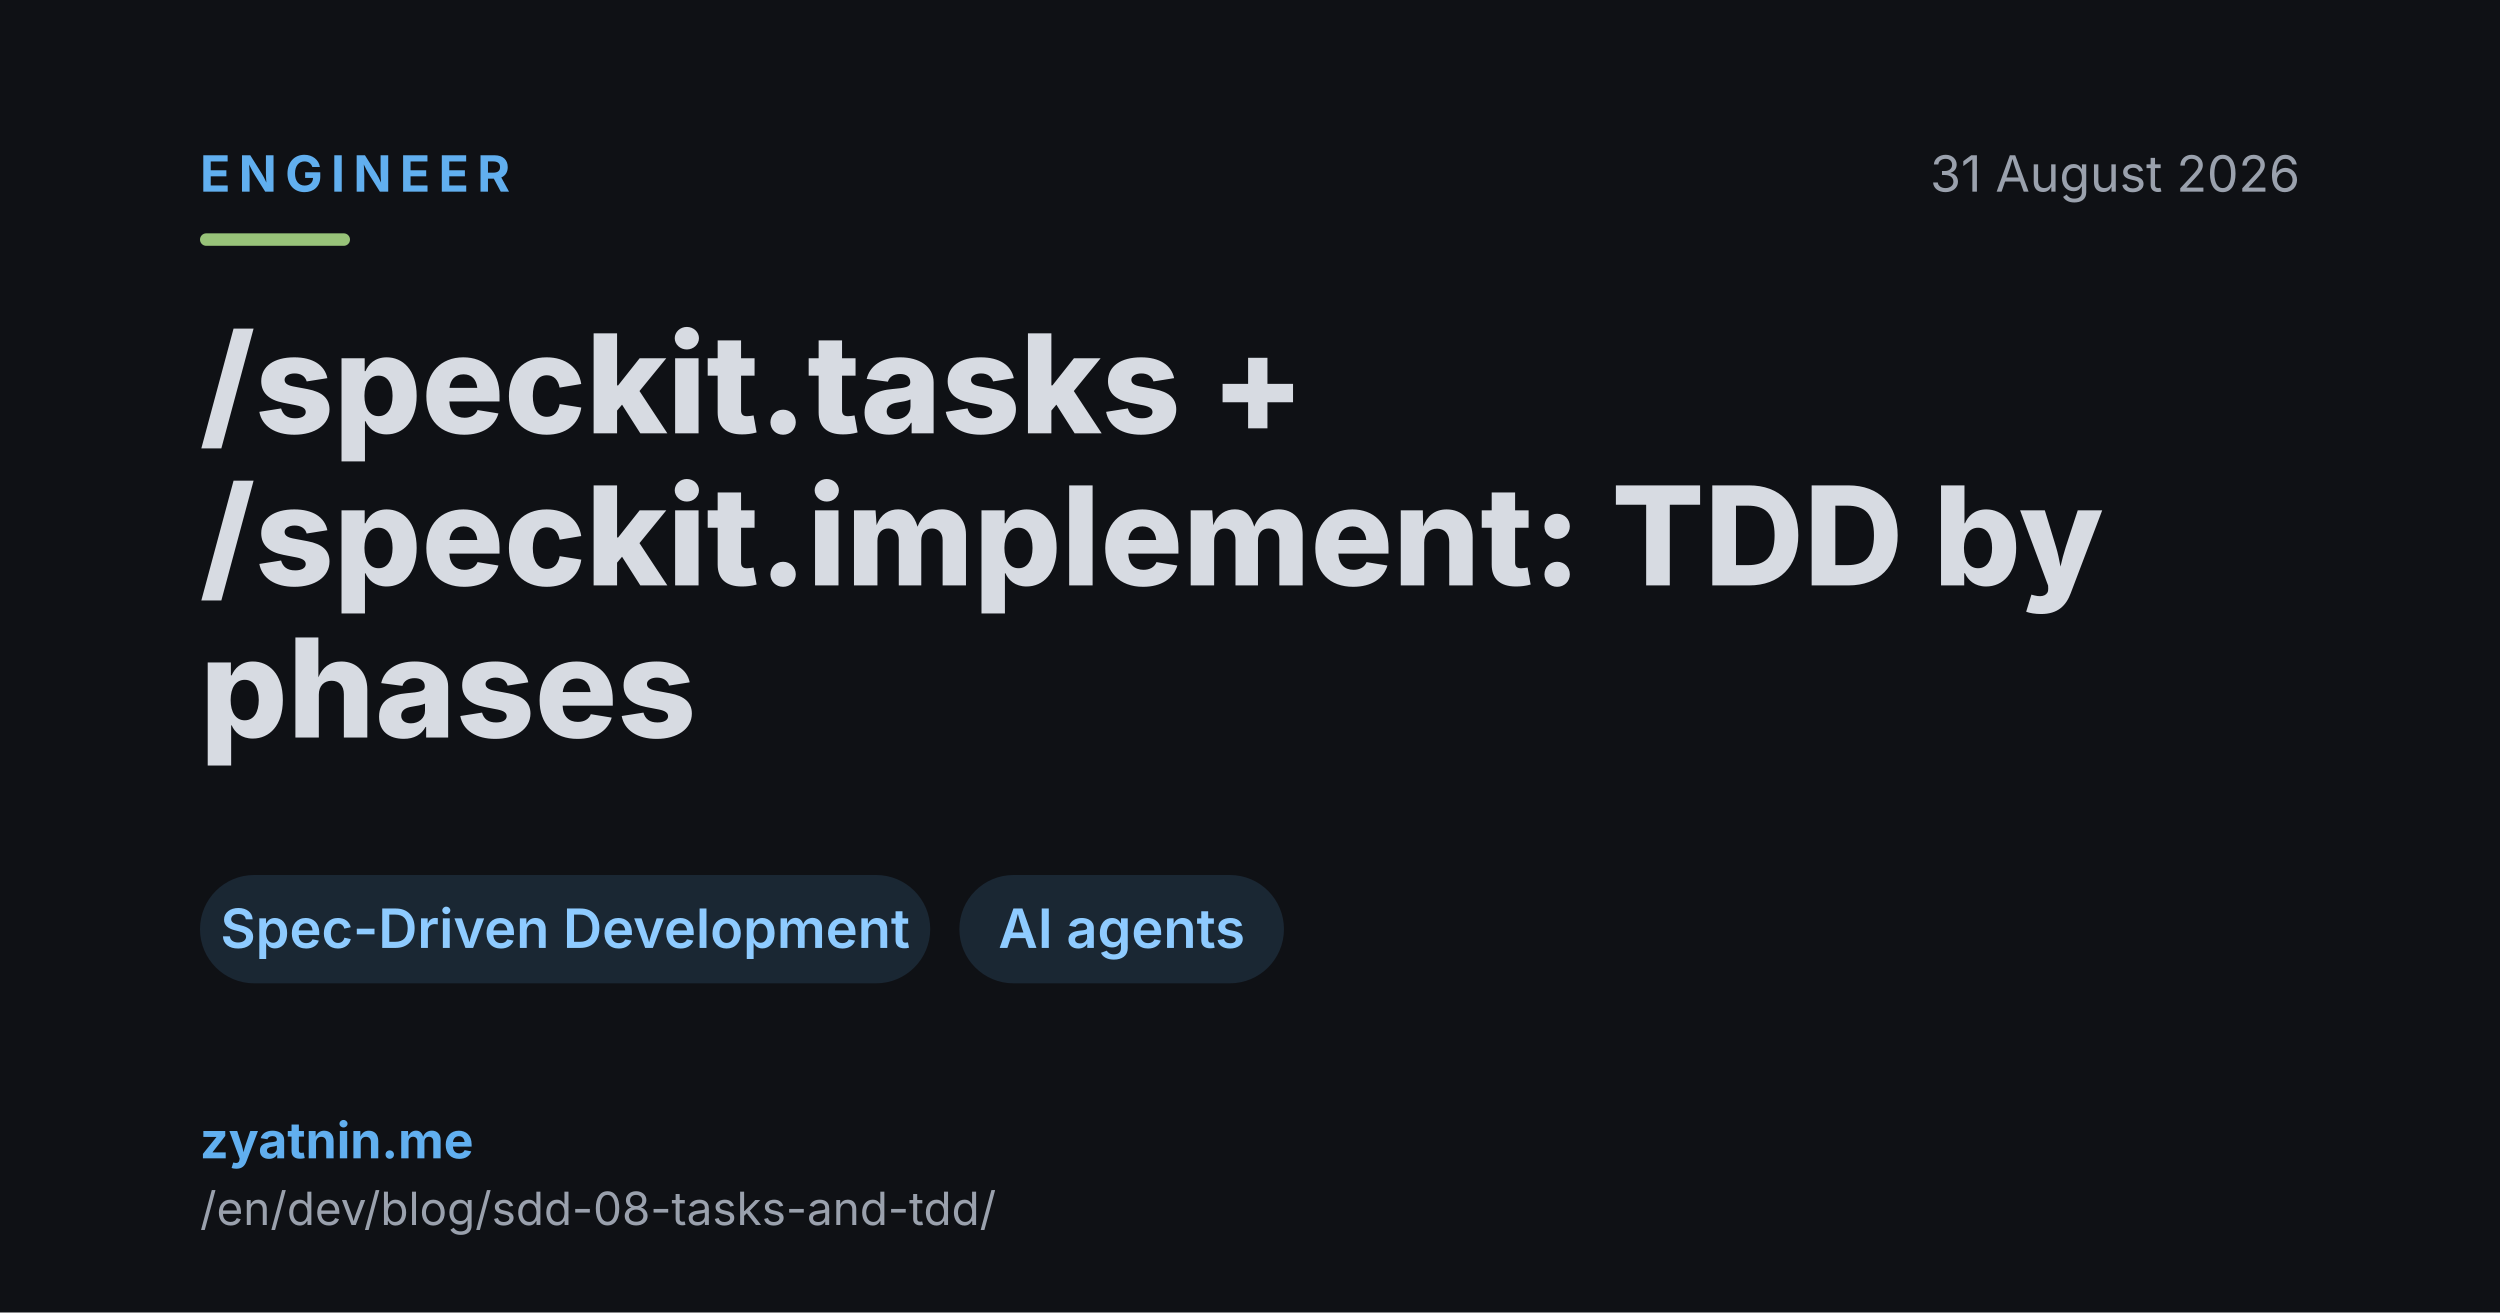
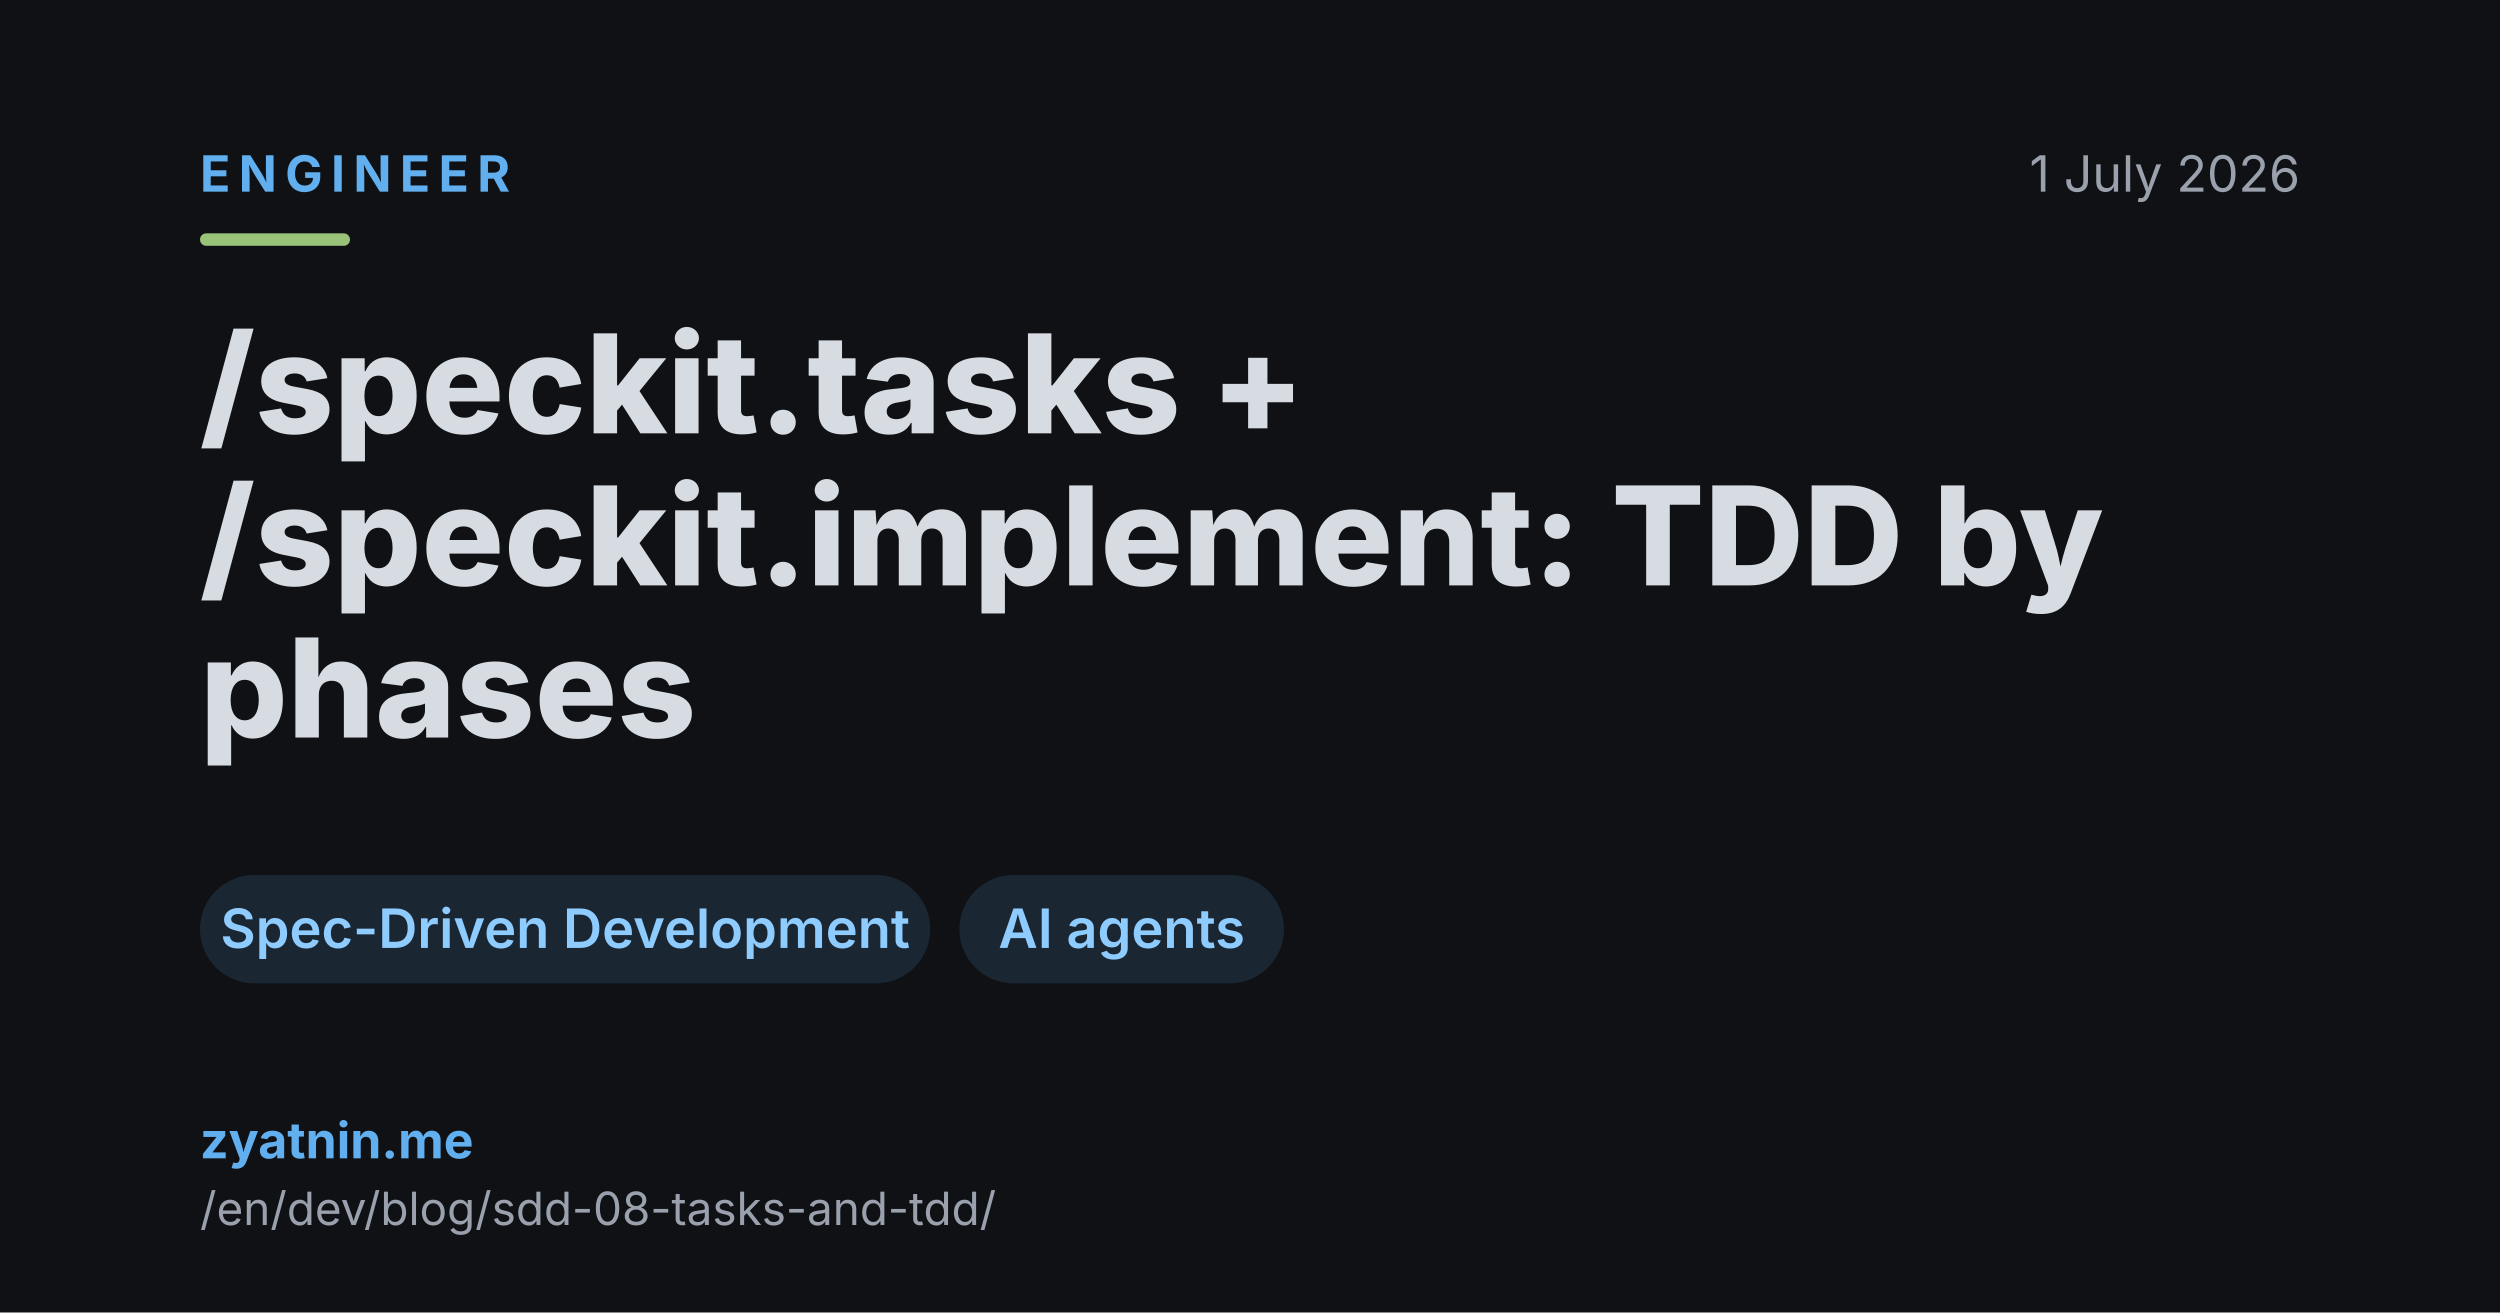
<svg xmlns="http://www.w3.org/2000/svg" width="1200" height="630" viewBox="0 0 1200 630">
  <rect width="1200" height="630" fill="#0f1115" />
  <text x="96" y="92" text-anchor="start" font-family="Inter" font-size="24" font-weight="700" letter-spacing="4" fill="#61afef">ENGINEER</text>
-   <text x="1104" y="92" text-anchor="end" font-family="Inter" font-size="24" font-weight="400" fill="#9aa1ad">31 August 2026</text>
+   <text x="1104" y="92" text-anchor="end" font-family="Inter" font-size="24" font-weight="400" fill="#9aa1ad">1 July 2026</text>
  <rect x="96" y="112" width="72" height="6" rx="3" fill="#98c379" />
  <text x="96" y="208" text-anchor="start" font-family="Inter" font-size="66" font-weight="800" fill="#d7dbe2">/speckit.tasks +</text>
  <text x="96" y="281" text-anchor="start" font-family="Inter" font-size="66" font-weight="800" fill="#d7dbe2">/speckit.implement: TDD by</text>
  <text x="96" y="354" text-anchor="start" font-family="Inter" font-size="66" font-weight="800" fill="#d7dbe2">phases</text>
  <rect x="96.0" y="420" width="350.5" height="52" rx="26" fill="rgba(97, 175, 239, 0.14)" />
  <text x="271.3" y="455" text-anchor="middle" font-family="Inter" font-size="26" font-weight="600" fill="#8ecbff">Spec-Driven Development</text>
  <rect x="460.5" y="420" width="155.8" height="52" rx="26" fill="rgba(97, 175, 239, 0.14)" />
  <text x="538.4" y="455" text-anchor="middle" font-family="Inter" font-size="26" font-weight="600" fill="#8ecbff">AI agents</text>
  <text x="96" y="556" text-anchor="start" font-family="Inter" font-size="24" font-weight="700" fill="#61afef">zyatnin.me</text>
  <text x="96" y="588" text-anchor="start" font-family="Inter" font-size="22" font-weight="400" fill="#9aa1ad">/en/dev/blog/sdd-08-tasks-and-tdd/</text>
</svg>
